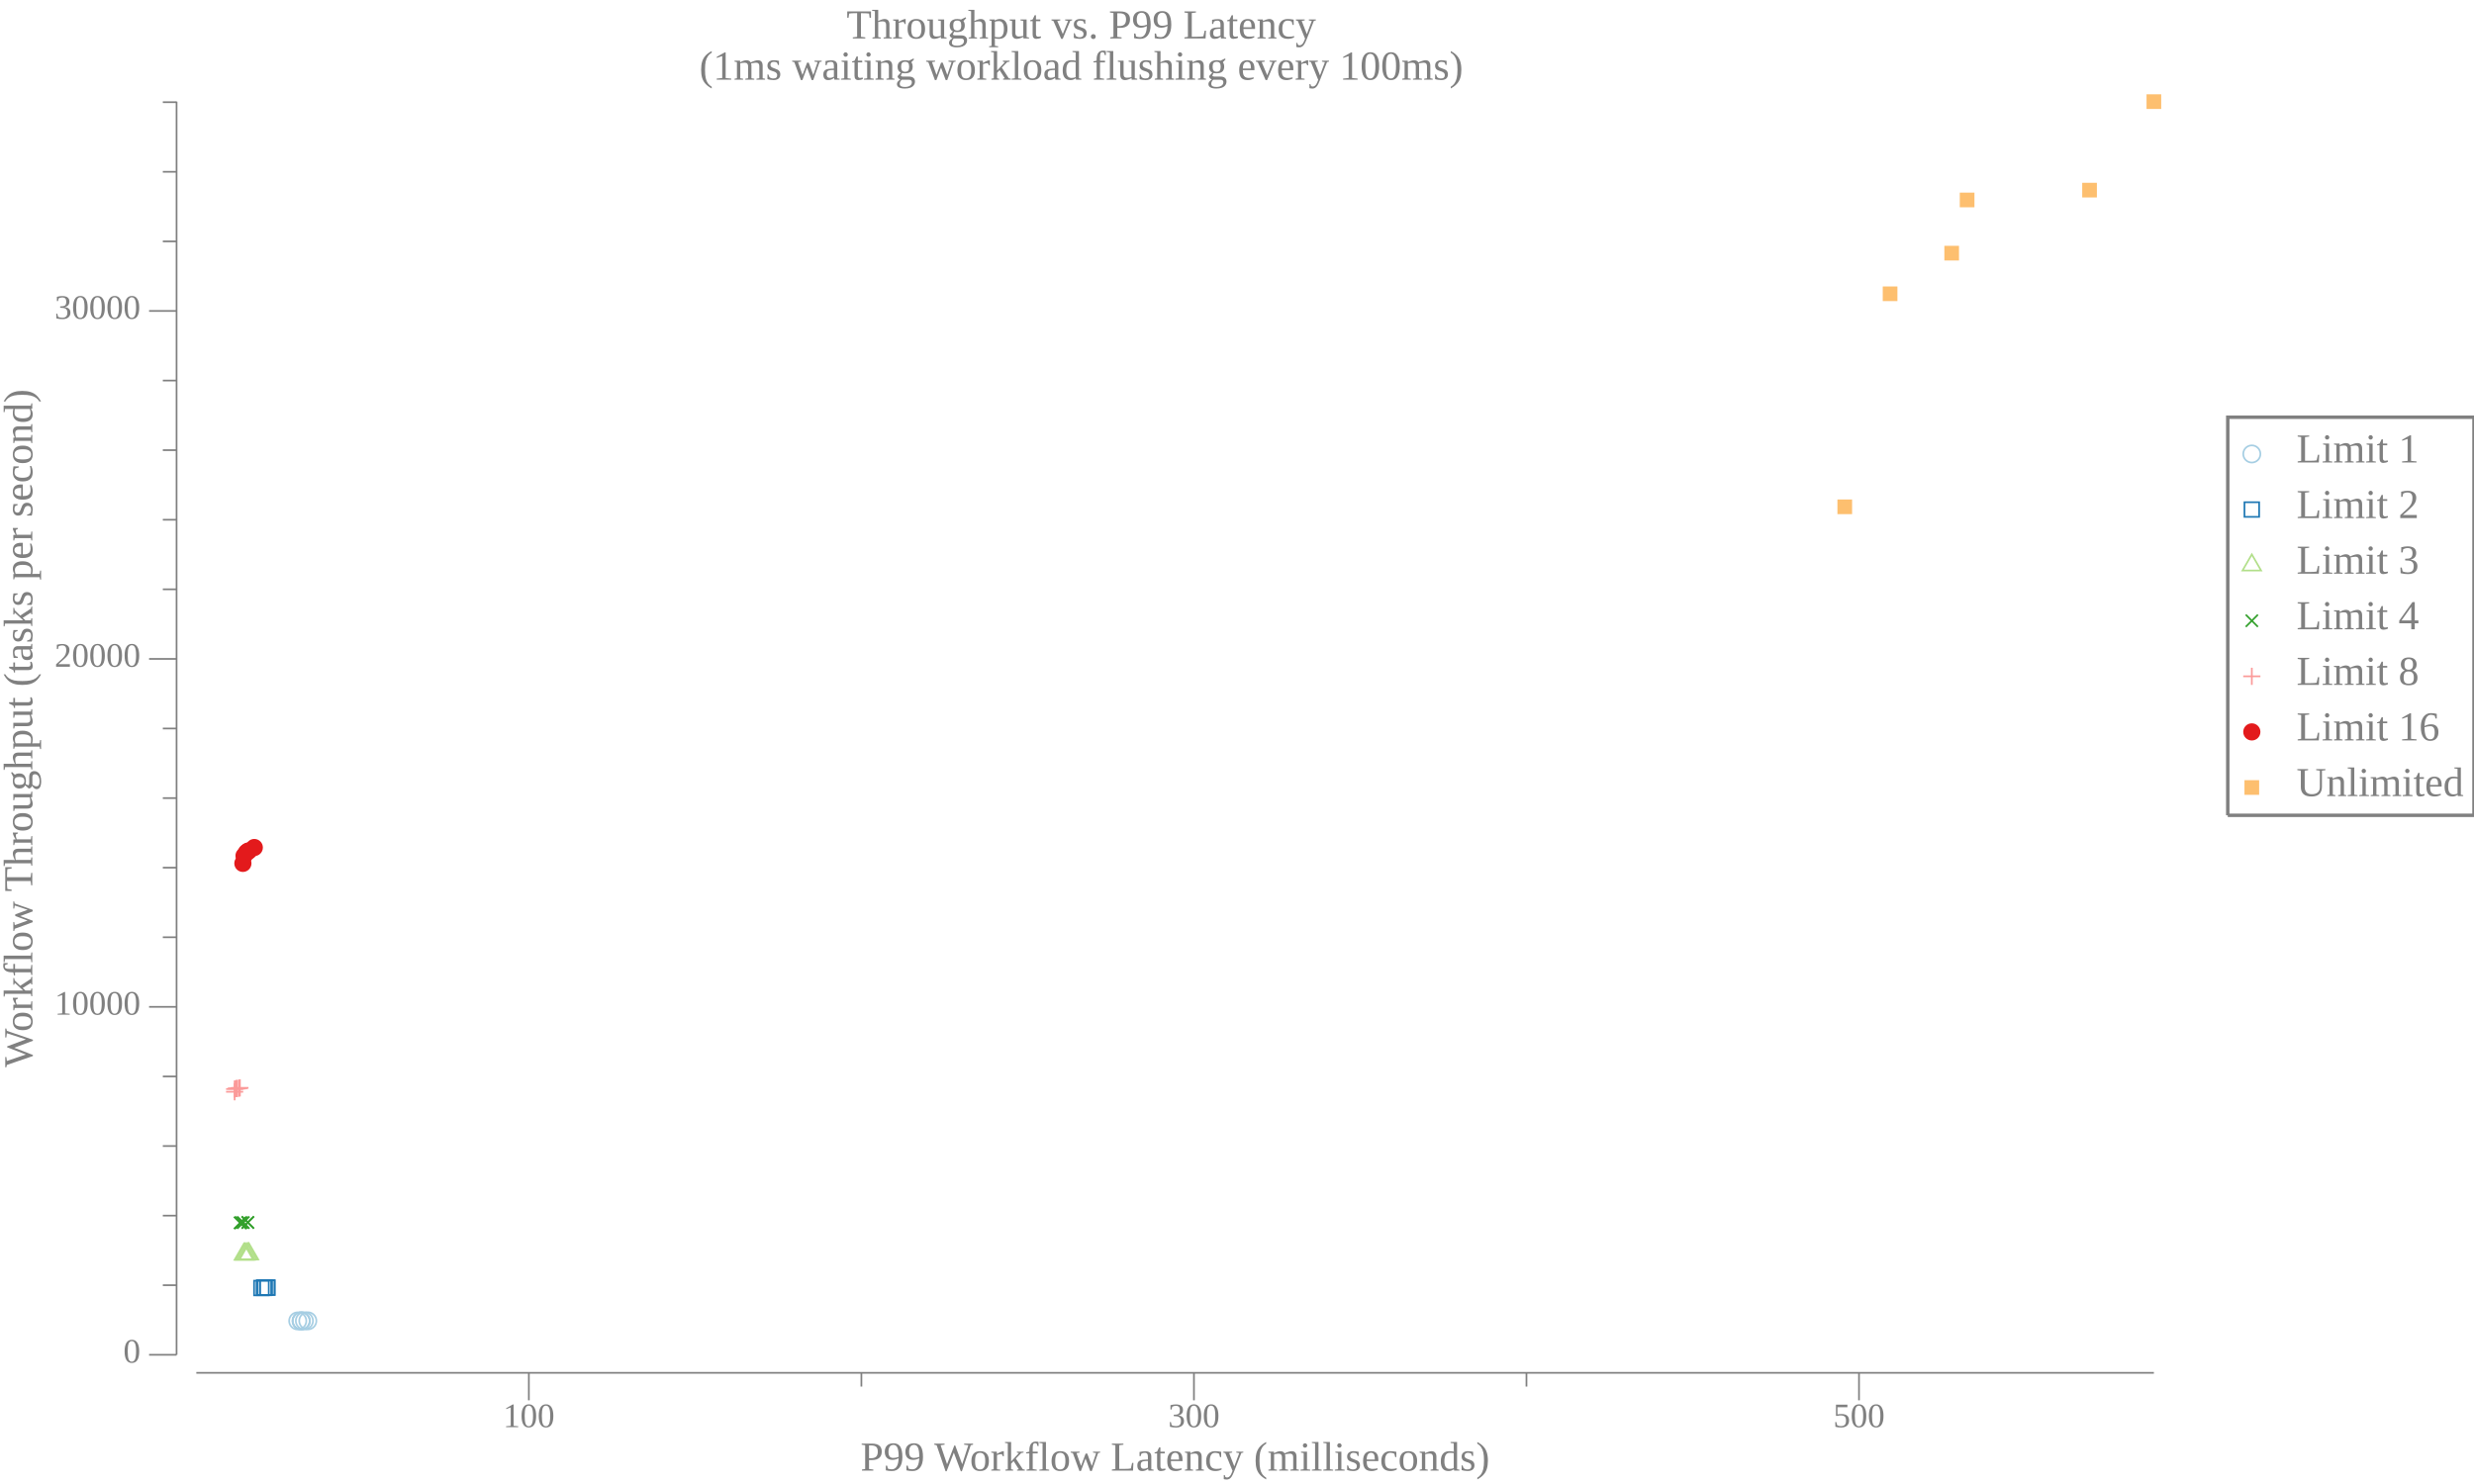
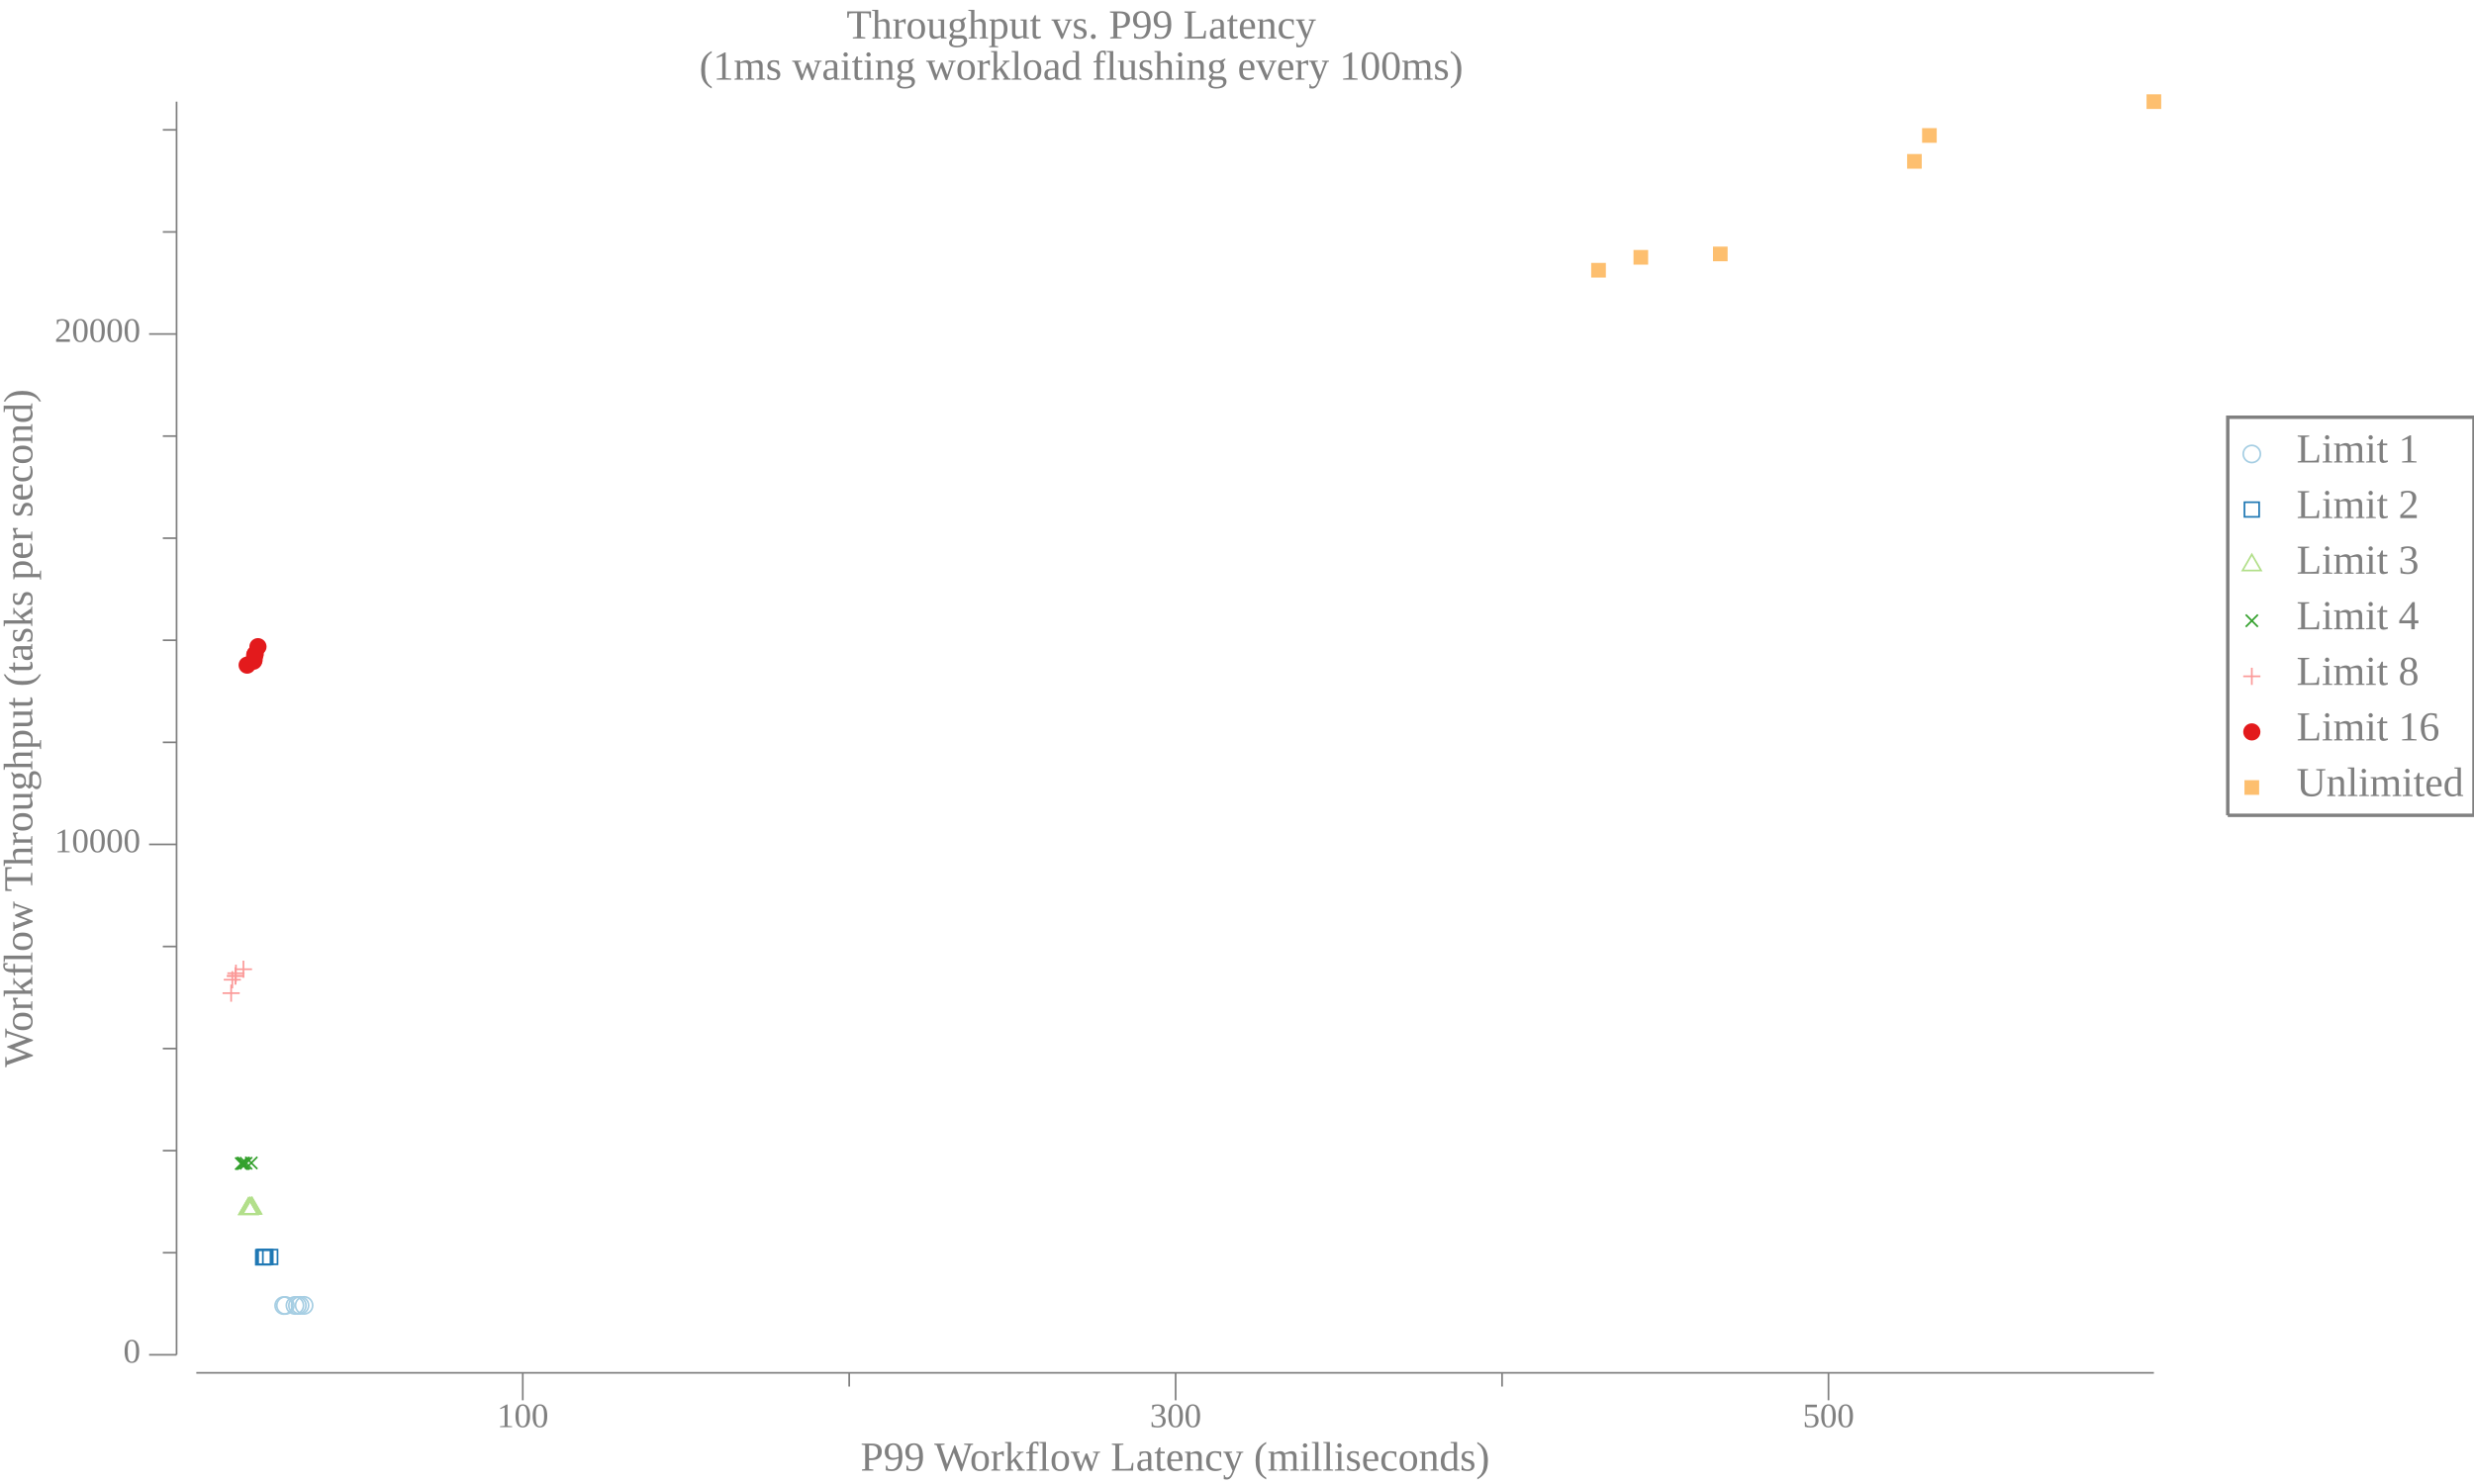
<svg xmlns="http://www.w3.org/2000/svg" width="720pt" height="432pt" viewBox="0 0 720 432">
  <g transform="scale(1, -1) translate(0, -432)">
    <path d="M657.84,299.85A2.5,2.5 0 1 1 652.84,299.85A2.5,2.5 0 1 1 657.84,299.85Z" style="fill:none;stroke:#A6CEE3;stroke-width:0.5" />
    <text x="668.34" y="-297.37" transform="scale(1, -1)" style="font-family:Liberation Serif;font-variant:normal;font-weight:normal;font-style:normal;font-size:12px;fill:#808080">Limit 1</text>
    <path d="M653.2,281.54L657.47,281.54L657.47,285.8L653.2,285.8Z" style="fill:none;stroke:#1F78B4;stroke-width:0.5" />
    <text x="668.34" y="-281.18" transform="scale(1, -1)" style="font-family:Liberation Serif;font-variant:normal;font-weight:normal;font-style:normal;font-size:12px;fill:#808080">Limit 2</text>
    <path d="M655.34,270.61L652.63,265.92L658.04,265.92Z" style="fill:none;stroke:#B2DF8A;stroke-width:0.5" />
    <text x="668.34" y="-265" transform="scale(1, -1)" style="font-family:Liberation Serif;font-variant:normal;font-weight:normal;font-style:normal;font-size:12px;fill:#808080">Limit 3</text>
    <path d="M653.57,249.53L657.11,253.07" style="fill:none;stroke:#33A02C;stroke-width:0.5" />
    <path d="M653.57,253.07L657.11,249.53" style="fill:none;stroke:#33A02C;stroke-width:0.5" />
    <text x="668.34" y="-248.82" transform="scale(1, -1)" style="font-family:Liberation Serif;font-variant:normal;font-weight:normal;font-style:normal;font-size:12px;fill:#808080">Limit 4</text>
    <path d="M655.34,237.62L655.34,232.62" style="fill:none;stroke:#FB9A99;stroke-width:0.5" />
    <path d="M652.84,235.12L657.84,235.12" style="fill:none;stroke:#FB9A99;stroke-width:0.5" />
    <text x="668.34" y="-232.63" transform="scale(1, -1)" style="font-family:Liberation Serif;font-variant:normal;font-weight:normal;font-style:normal;font-size:12px;fill:#808080">Limit 8</text>
    <path d="M657.84,218.94A2.5,2.5 0 1 1 652.84,218.94A2.5,2.5 0 1 1 657.84,218.94Z" style="fill:#E31A1C" />
    <text x="668.34" y="-216.45" transform="scale(1, -1)" style="font-family:Liberation Serif;font-variant:normal;font-weight:normal;font-style:normal;font-size:12px;fill:#808080">Limit 16</text>
    <path d="M653.2,200.62L657.47,200.62L657.47,204.89L653.2,204.89Z" style="fill:#FDBF6F" />
    <text x="668.34" y="-200.26" transform="scale(1, -1)" style="font-family:Liberation Serif;font-variant:normal;font-weight:normal;font-style:normal;font-size:12px;fill:#808080">Unlimited</text>
    <path d="M648.34,194.66L648.34,310.54L720,310.54L720,194.66L648.34,194.66" style="fill:none;stroke:#808080" />
    <path d="M0,0L629.34,0L629.34,432L0,432Z" style="fill:#-8000000000000000-8000000000000000-8000000000000000;fill-opacity:0" />
    <text x="246.35" y="-420.81" transform="scale(1, -1)" style="font-family:Liberation Serif;font-variant:normal;font-weight:normal;font-style:normal;font-size:12px;fill:#808080">Throughput vs. P99 Latency</text>
    <text x="203.52" y="-408.81" transform="scale(1, -1)" style="font-family:Liberation Serif;font-variant:normal;font-weight:normal;font-style:normal;font-size:12px;fill:#808080">(1ms waiting workload flushing every 100ms)</text>
    <text x="250.43" y="-3.902" transform="scale(1, -1)" style="font-family:Liberation Serif;font-variant:normal;font-weight:normal;font-style:normal;font-size:12px;fill:#808080">P99 Workflow Latency (milliseconds)</text>
-     <text x="146.41" y="-16.541" transform="scale(1, -1)" style="font-family:Liberation Serif;font-variant:normal;font-weight:normal;font-style:normal;font-size:10px;fill:#808080">100</text>
-     <text x="339.97" y="-16.541" transform="scale(1, -1)" style="font-family:Liberation Serif;font-variant:normal;font-weight:normal;font-style:normal;font-size:10px;fill:#808080">300</text>
-     <text x="533.52" y="-16.541" transform="scale(1, -1)" style="font-family:Liberation Serif;font-variant:normal;font-weight:normal;font-style:normal;font-size:10px;fill:#808080">500</text>
-     <path d="M153.91,24.363L153.91,32.363" style="fill:none;stroke:#808080;stroke-width:0.5" />
-     <path d="M347.47,24.363L347.47,32.363" style="fill:none;stroke:#808080;stroke-width:0.5" />
-     <path d="M541.02,24.363L541.02,32.363" style="fill:none;stroke:#808080;stroke-width:0.5" />
-     <path d="M250.69,28.363L250.69,32.363" style="fill:none;stroke:#808080;stroke-width:0.5" />
-     <path d="M444.24,28.363L444.24,32.363" style="fill:none;stroke:#808080;stroke-width:0.5" />
+     <text x="144.64" y="-16.541" transform="scale(1, -1)" style="font-family:Liberation Serif;font-variant:normal;font-weight:normal;font-style:normal;font-size:10px;fill:#808080">100</text>
+     <text x="334.64" y="-16.541" transform="scale(1, -1)" style="font-family:Liberation Serif;font-variant:normal;font-weight:normal;font-style:normal;font-size:10px;fill:#808080">300</text>
+     <text x="524.64" y="-16.541" transform="scale(1, -1)" style="font-family:Liberation Serif;font-variant:normal;font-weight:normal;font-style:normal;font-size:10px;fill:#808080">500</text>
+     <path d="M152.14,24.363L152.14,32.363" style="fill:none;stroke:#808080;stroke-width:0.5" />
+     <path d="M342.14,24.363L342.14,32.363" style="fill:none;stroke:#808080;stroke-width:0.5" />
+     <path d="M532.14,24.363L532.14,32.363" style="fill:none;stroke:#808080;stroke-width:0.5" />
+     <path d="M247.14,28.363L247.14,32.363" style="fill:none;stroke:#808080;stroke-width:0.5" />
+     <path d="M437.14,28.363L437.14,32.363" style="fill:none;stroke:#808080;stroke-width:0.5" />
    <path d="M57.135,32.363L626.84,32.363" style="fill:none;stroke:#808080;stroke-width:0.5" />
    <g transform="rotate(90)">
      <text x="121.29" y="9.387" transform="scale(1, -1)" style="font-family:Liberation Serif;font-variant:normal;font-weight:normal;font-style:normal;font-size:12px;fill:#808080">Workflow Throughput (tasks per second)</text>
    </g>
    <text x="35.885" y="-35.328" transform="scale(1, -1)" style="font-family:Liberation Serif;font-variant:normal;font-weight:normal;font-style:normal;font-size:10px;fill:#808080">0</text>
-     <text x="15.885" y="-136.62" transform="scale(1, -1)" style="font-family:Liberation Serif;font-variant:normal;font-weight:normal;font-style:normal;font-size:10px;fill:#808080">10000</text>
-     <text x="15.885" y="-237.9" transform="scale(1, -1)" style="font-family:Liberation Serif;font-variant:normal;font-weight:normal;font-style:normal;font-size:10px;fill:#808080">20000</text>
-     <text x="15.885" y="-339.19" transform="scale(1, -1)" style="font-family:Liberation Serif;font-variant:normal;font-weight:normal;font-style:normal;font-size:10px;fill:#808080">30000</text>
+     <text x="15.885" y="-183.9" transform="scale(1, -1)" style="font-family:Liberation Serif;font-variant:normal;font-weight:normal;font-style:normal;font-size:10px;fill:#808080">10000</text>
+     <text x="15.885" y="-332.48" transform="scale(1, -1)" style="font-family:Liberation Serif;font-variant:normal;font-weight:normal;font-style:normal;font-size:10px;fill:#808080">20000</text>
    <path d="M43.385,37.613L51.385,37.613" style="fill:none;stroke:#808080;stroke-width:0.5" />
-     <path d="M43.385,138.9L51.385,138.9" style="fill:none;stroke:#808080;stroke-width:0.5" />
-     <path d="M43.385,240.19L51.385,240.19" style="fill:none;stroke:#808080;stroke-width:0.5" />
-     <path d="M43.385,341.48L51.385,341.48" style="fill:none;stroke:#808080;stroke-width:0.5" />
-     <path d="M47.385,57.871L51.385,57.871" style="fill:none;stroke:#808080;stroke-width:0.5" />
-     <path d="M47.385,78.128L51.385,78.128" style="fill:none;stroke:#808080;stroke-width:0.5" />
-     <path d="M47.385,98.386L51.385,98.386" style="fill:none;stroke:#808080;stroke-width:0.5" />
-     <path d="M47.385,118.64L51.385,118.64" style="fill:none;stroke:#808080;stroke-width:0.5" />
-     <path d="M47.385,159.16L51.385,159.16" style="fill:none;stroke:#808080;stroke-width:0.5" />
-     <path d="M47.385,179.42L51.385,179.42" style="fill:none;stroke:#808080;stroke-width:0.5" />
-     <path d="M47.385,199.67L51.385,199.67" style="fill:none;stroke:#808080;stroke-width:0.5" />
-     <path d="M47.385,219.93L51.385,219.93" style="fill:none;stroke:#808080;stroke-width:0.5" />
-     <path d="M47.385,260.45L51.385,260.45" style="fill:none;stroke:#808080;stroke-width:0.5" />
-     <path d="M47.385,280.7L51.385,280.7" style="fill:none;stroke:#808080;stroke-width:0.5" />
-     <path d="M47.385,300.96L51.385,300.96" style="fill:none;stroke:#808080;stroke-width:0.5" />
-     <path d="M47.385,321.22L51.385,321.22" style="fill:none;stroke:#808080;stroke-width:0.5" />
-     <path d="M47.385,361.73L51.385,361.73" style="fill:none;stroke:#808080;stroke-width:0.5" />
-     <path d="M47.385,381.99L51.385,381.99" style="fill:none;stroke:#808080;stroke-width:0.5" />
-     <path d="M47.385,402.25L51.385,402.25" style="fill:none;stroke:#808080;stroke-width:0.5" />
+     <path d="M43.385,186.19L51.385,186.19" style="fill:none;stroke:#808080;stroke-width:0.5" />
+     <path d="M43.385,334.77L51.385,334.77" style="fill:none;stroke:#808080;stroke-width:0.5" />
+     <path d="M47.385,67.328L51.385,67.328" style="fill:none;stroke:#808080;stroke-width:0.5" />
+     <path d="M47.385,97.044L51.385,97.044" style="fill:none;stroke:#808080;stroke-width:0.5" />
+     <path d="M47.385,126.76L51.385,126.76" style="fill:none;stroke:#808080;stroke-width:0.5" />
+     <path d="M47.385,156.47L51.385,156.47" style="fill:none;stroke:#808080;stroke-width:0.5" />
+     <path d="M47.385,215.9L51.385,215.9" style="fill:none;stroke:#808080;stroke-width:0.5" />
+     <path d="M47.385,245.62L51.385,245.62" style="fill:none;stroke:#808080;stroke-width:0.5" />
+     <path d="M47.385,275.33L51.385,275.33" style="fill:none;stroke:#808080;stroke-width:0.5" />
+     <path d="M47.385,305.05L51.385,305.05" style="fill:none;stroke:#808080;stroke-width:0.5" />
+     <path d="M47.385,364.48L51.385,364.48" style="fill:none;stroke:#808080;stroke-width:0.5" />
+     <path d="M47.385,394.2L51.385,394.2" style="fill:none;stroke:#808080;stroke-width:0.5" />
    <path d="M51.385,37.613L51.385,402.41" style="fill:none;stroke:#808080;stroke-width:0.5" />
-     <path d="M89.144,47.478A2.5,2.5 0 1 1 84.144,47.478A2.5,2.5 0 1 1 89.144,47.478Z" style="fill:none;stroke:#A6CEE3;stroke-width:0.5" />
-     <path d="M90.135,47.479A2.5,2.5 0 1 1 85.135,47.479A2.5,2.5 0 1 1 90.135,47.479Z" style="fill:none;stroke:#A6CEE3;stroke-width:0.5" />
-     <path d="M90.143,47.482A2.5,2.5 0 1 1 85.143,47.482A2.5,2.5 0 1 1 90.143,47.482Z" style="fill:none;stroke:#A6CEE3;stroke-width:0.5" />
-     <path d="M90.191,47.489A2.5,2.5 0 1 1 85.191,47.489A2.5,2.5 0 1 1 90.191,47.489Z" style="fill:none;stroke:#A6CEE3;stroke-width:0.5" />
-     <path d="M91.09,47.498A2.5,2.5 0 1 1 86.09,47.498A2.5,2.5 0 1 1 91.09,47.498Z" style="fill:none;stroke:#A6CEE3;stroke-width:0.5" />
-     <path d="M92.08,47.499A2.5,2.5 0 1 1 87.08,47.499A2.5,2.5 0 1 1 92.08,47.499Z" style="fill:none;stroke:#A6CEE3;stroke-width:0.5" />
-     <path d="M73.944,54.917L78.212,54.917L78.212,59.184L73.944,59.184Z" style="fill:none;stroke:#1F78B4;stroke-width:0.5" />
-     <path d="M74.676,54.947L78.944,54.947L78.944,59.215L74.676,59.215Z" style="fill:none;stroke:#1F78B4;stroke-width:0.5" />
-     <path d="M74.8,55.018L79.068,55.018L79.068,59.286L74.8,59.286Z" style="fill:none;stroke:#1F78B4;stroke-width:0.5" />
-     <path d="M74.883,55.028L79.151,55.028L79.151,59.296L74.883,59.296Z" style="fill:none;stroke:#1F78B4;stroke-width:0.5" />
-     <path d="M75.638,55.038L79.906,55.038L79.906,59.306L75.638,59.306Z" style="fill:none;stroke:#1F78B4;stroke-width:0.5" />
-     <path d="M75.672,55.038L79.94,55.038L79.94,59.306L75.672,59.306Z" style="fill:none;stroke:#1F78B4;stroke-width:0.5" />
-     <path d="M70.984,69.97L68.278,65.282L73.69,65.282Z" style="fill:none;stroke:#B2DF8A;stroke-width:0.5" />
-     <path d="M71.278,69.98L68.572,65.293L73.985,65.293Z" style="fill:none;stroke:#B2DF8A;stroke-width:0.5" />
-     <path d="M71.472,69.99L68.766,65.303L74.179,65.303Z" style="fill:none;stroke:#B2DF8A;stroke-width:0.5" />
-     <path d="M72.013,70.021L69.307,65.333L74.719,65.333Z" style="fill:none;stroke:#B2DF8A;stroke-width:0.5" />
-     <path d="M72.023,70.031L69.317,65.343L74.729,65.343Z" style="fill:none;stroke:#B2DF8A;stroke-width:0.5" />
-     <path d="M72.443,70.071L69.737,65.384L75.149,65.384Z" style="fill:none;stroke:#B2DF8A;stroke-width:0.5" />
-     <path d="M68.086,74.254L71.621,77.789" style="fill:none;stroke:#33A02C;stroke-width:0.5" />
-     <path d="M68.086,77.789L71.621,74.254" style="fill:none;stroke:#33A02C;stroke-width:0.5" />
-     <path d="M68.268,74.274L71.804,77.81" style="fill:none;stroke:#33A02C;stroke-width:0.5" />
-     <path d="M68.268,77.81L71.804,74.274" style="fill:none;stroke:#33A02C;stroke-width:0.5" />
-     <path d="M68.609,74.335L72.144,77.87" style="fill:none;stroke:#33A02C;stroke-width:0.5" />
-     <path d="M68.609,77.87L72.144,74.335" style="fill:none;stroke:#33A02C;stroke-width:0.5" />
-     <path d="M69.066,74.335L72.601,77.87" style="fill:none;stroke:#33A02C;stroke-width:0.5" />
-     <path d="M69.066,77.87L72.601,74.335" style="fill:none;stroke:#33A02C;stroke-width:0.5" />
-     <path d="M70.352,74.345L73.887,77.881" style="fill:none;stroke:#33A02C;stroke-width:0.5" />
-     <path d="M70.352,77.881L73.887,74.345" style="fill:none;stroke:#33A02C;stroke-width:0.5" />
-     <path d="M70.358,74.386L73.893,77.921" style="fill:none;stroke:#33A02C;stroke-width:0.5" />
-     <path d="M70.358,77.921L73.893,74.386" style="fill:none;stroke:#33A02C;stroke-width:0.5" />
-     <path d="M68.283,116.68L68.283,111.68" style="fill:none;stroke:#FB9A99;stroke-width:0.5" />
-     <path d="M65.783,114.18L70.783,114.18" style="fill:none;stroke:#FB9A99;stroke-width:0.5" />
-     <path d="M68.295,117.48L68.295,112.48" style="fill:none;stroke:#FB9A99;stroke-width:0.5" />
-     <path d="M65.795,114.98L70.795,114.98" style="fill:none;stroke:#FB9A99;stroke-width:0.5" />
-     <path d="M68.746,117.62L68.746,112.62" style="fill:none;stroke:#FB9A99;stroke-width:0.5" />
-     <path d="M66.246,115.12L71.246,115.12" style="fill:none;stroke:#FB9A99;stroke-width:0.5" />
-     <path d="M68.987,117.62L68.987,112.62" style="fill:none;stroke:#FB9A99;stroke-width:0.5" />
-     <path d="M66.487,115.12L71.487,115.12" style="fill:none;stroke:#FB9A99;stroke-width:0.5" />
-     <path d="M69.531,117.73L69.531,112.73" style="fill:none;stroke:#FB9A99;stroke-width:0.5" />
-     <path d="M67.031,115.23L72.031,115.23" style="fill:none;stroke:#FB9A99;stroke-width:0.5" />
-     <path d="M69.819,117.82L69.819,112.82" style="fill:none;stroke:#FB9A99;stroke-width:0.5" />
-     <path d="M67.319,115.32L72.319,115.32" style="fill:none;stroke:#FB9A99;stroke-width:0.5" />
-     <path d="M73.186,180.67A2.5,2.5 0 1 1 68.186,180.67A2.5,2.5 0 1 1 73.186,180.67Z" style="fill:#E31A1C" />
-     <path d="M73.521,182.88A2.5,2.5 0 1 1 68.521,182.88A2.5,2.5 0 1 1 73.521,182.88Z" style="fill:#E31A1C" />
-     <path d="M74.195,183.83A2.5,2.5 0 1 1 69.195,183.83A2.5,2.5 0 1 1 74.195,183.83Z" style="fill:#E31A1C" />
-     <path d="M74.628,184.16A2.5,2.5 0 1 1 69.628,184.16A2.5,2.5 0 1 1 74.628,184.16Z" style="fill:#E31A1C" />
-     <path d="M74.919,184.31A2.5,2.5 0 1 1 69.919,184.31A2.5,2.5 0 1 1 74.919,184.31Z" style="fill:#E31A1C" />
-     <path d="M76.507,185.28A2.5,2.5 0 1 1 71.507,185.28A2.5,2.5 0 1 1 76.507,185.28Z" style="fill:#E31A1C" />
-     <path d="M534.74,282.33L539.01,282.33L539.01,286.6L534.74,286.6Z" style="fill:#FDBF6F" />
-     <path d="M547.93,344.35L552.2,344.35L552.2,348.61L547.93,348.61Z" style="fill:#FDBF6F" />
-     <path d="M565.86,356.17L570.12,356.17L570.12,360.44L565.86,360.44Z" style="fill:#FDBF6F" />
-     <path d="M570.35,371.66L574.62,371.66L574.62,375.93L570.35,375.93Z" style="fill:#FDBF6F" />
-     <path d="M605.98,374.52L610.25,374.52L610.25,378.79L605.98,378.79Z" style="fill:#FDBF6F" />
+     <path d="M85.051,51.948A2.5,2.5 0 1 1 80.051,51.948A2.5,2.5 0 1 1 85.051,51.948Z" style="fill:none;stroke:#A6CEE3;stroke-width:0.5" />
+     <path d="M85.551,51.966A2.5,2.5 0 1 1 80.551,51.966A2.5,2.5 0 1 1 85.551,51.966Z" style="fill:none;stroke:#A6CEE3;stroke-width:0.5" />
+     <path d="M88.329,51.981A2.5,2.5 0 1 1 83.329,51.981A2.5,2.5 0 1 1 88.329,51.981Z" style="fill:none;stroke:#A6CEE3;stroke-width:0.5" />
+     <path d="M89.051,51.982A2.5,2.5 0 1 1 84.051,51.982A2.5,2.5 0 1 1 89.051,51.982Z" style="fill:none;stroke:#A6CEE3;stroke-width:0.5" />
+     <path d="M89.823,51.994A2.5,2.5 0 1 1 84.823,51.994A2.5,2.5 0 1 1 89.823,51.994Z" style="fill:none;stroke:#A6CEE3;stroke-width:0.5" />
+     <path d="M90.998,51.998A2.5,2.5 0 1 1 85.998,51.998A2.5,2.5 0 1 1 90.998,51.998Z" style="fill:none;stroke:#A6CEE3;stroke-width:0.5" />
+     <path d="M74.453,63.843L78.721,63.843L78.721,68.11L74.453,68.11Z" style="fill:none;stroke:#1F78B4;stroke-width:0.5" />
+     <path d="M74.634,63.887L78.902,63.887L78.902,68.155L74.634,68.155Z" style="fill:none;stroke:#1F78B4;stroke-width:0.5" />
+     <path d="M74.741,63.902L79.009,63.902L79.009,68.17L74.741,68.17Z" style="fill:none;stroke:#1F78B4;stroke-width:0.5" />
+     <path d="M75.025,63.917L79.292,63.917L79.292,68.185L75.025,68.185Z" style="fill:none;stroke:#1F78B4;stroke-width:0.5" />
+     <path d="M75.074,63.932L79.342,63.932L79.342,68.199L75.074,68.199Z" style="fill:none;stroke:#1F78B4;stroke-width:0.5" />
+     <path d="M76.499,63.961L80.767,63.961L80.767,68.229L76.499,68.229Z" style="fill:none;stroke:#1F78B4;stroke-width:0.5" />
+     <path d="M72.294,83.201L69.588,78.514L75.001,78.514Z" style="fill:none;stroke:#B2DF8A;stroke-width:0.5" />
+     <path d="M72.3,83.216L69.594,78.529L75.007,78.529Z" style="fill:none;stroke:#B2DF8A;stroke-width:0.5" />
+     <path d="M72.735,83.276L70.029,78.588L75.442,78.588Z" style="fill:none;stroke:#B2DF8A;stroke-width:0.5" />
+     <path d="M72.827,83.29L70.12,78.603L75.533,78.603Z" style="fill:none;stroke:#B2DF8A;stroke-width:0.5" />
+     <path d="M73.209,83.335L70.503,78.648L75.916,78.648Z" style="fill:none;stroke:#B2DF8A;stroke-width:0.5" />
+     <path d="M73.374,83.35L70.667,78.662L76.08,78.662Z" style="fill:none;stroke:#B2DF8A;stroke-width:0.5" />
+     <path d="M68.437,91.502L71.973,95.038" style="fill:none;stroke:#33A02C;stroke-width:0.5" />
+     <path d="M68.437,95.038L71.973,91.502" style="fill:none;stroke:#33A02C;stroke-width:0.5" />
+     <path d="M68.776,91.547L72.312,95.082" style="fill:none;stroke:#33A02C;stroke-width:0.5" />
+     <path d="M68.776,95.082L72.312,91.547" style="fill:none;stroke:#33A02C;stroke-width:0.5" />
+     <path d="M69.136,91.562L72.671,95.097" style="fill:none;stroke:#33A02C;stroke-width:0.5" />
+     <path d="M69.136,95.097L72.671,91.562" style="fill:none;stroke:#33A02C;stroke-width:0.5" />
+     <path d="M69.137,91.606L72.673,95.142" style="fill:none;stroke:#33A02C;stroke-width:0.5" />
+     <path d="M69.137,95.142L72.673,91.606" style="fill:none;stroke:#33A02C;stroke-width:0.5" />
+     <path d="M69.846,91.606L73.382,95.142" style="fill:none;stroke:#33A02C;stroke-width:0.5" />
+     <path d="M69.846,95.142L73.382,91.606" style="fill:none;stroke:#33A02C;stroke-width:0.5" />
+     <path d="M71.363,91.695L74.898,95.231" style="fill:none;stroke:#33A02C;stroke-width:0.5" />
+     <path d="M71.363,95.231L74.898,91.695" style="fill:none;stroke:#33A02C;stroke-width:0.5" />
+     <path d="M67.268,145.39L67.268,140.39" style="fill:none;stroke:#FB9A99;stroke-width:0.5" />
+     <path d="M64.768,142.89L69.768,142.89" style="fill:none;stroke:#FB9A99;stroke-width:0.5" />
+     <path d="M67.61,149.3L67.61,144.3" style="fill:none;stroke:#FB9A99;stroke-width:0.5" />
+     <path d="M65.11,146.8L70.11,146.8" style="fill:none;stroke:#FB9A99;stroke-width:0.5" />
+     <path d="M68.532,150.36L68.532,145.36" style="fill:none;stroke:#FB9A99;stroke-width:0.5" />
+     <path d="M66.032,147.86L71.032,147.86" style="fill:none;stroke:#FB9A99;stroke-width:0.5" />
+     <path d="M68.536,150.43L68.536,145.43" style="fill:none;stroke:#FB9A99;stroke-width:0.5" />
+     <path d="M66.036,147.93L71.036,147.93" style="fill:none;stroke:#FB9A99;stroke-width:0.5" />
+     <path d="M68.664,151.19L68.664,146.19" style="fill:none;stroke:#FB9A99;stroke-width:0.5" />
+     <path d="M66.164,148.69L71.164,148.69" style="fill:none;stroke:#FB9A99;stroke-width:0.5" />
+     <path d="M70.846,152.35L70.846,147.35" style="fill:none;stroke:#FB9A99;stroke-width:0.5" />
+     <path d="M68.346,149.85L73.346,149.85" style="fill:none;stroke:#FB9A99;stroke-width:0.5" />
+     <path d="M74.428,238.38A2.5,2.5 0 1 1 69.428,238.38A2.5,2.5 0 1 1 74.428,238.38Z" style="fill:#E31A1C" />
+     <path d="M76.307,239.53A2.5,2.5 0 1 1 71.307,239.53A2.5,2.5 0 1 1 76.307,239.53Z" style="fill:#E31A1C" />
+     <path d="M76.46,239.97A2.5,2.5 0 1 1 71.46,239.97A2.5,2.5 0 1 1 76.46,239.97Z" style="fill:#E31A1C" />
+     <path d="M76.62,241.28A2.5,2.5 0 1 1 71.62,241.28A2.5,2.5 0 1 1 76.62,241.28Z" style="fill:#E31A1C" />
+     <path d="M76.779,241.64A2.5,2.5 0 1 1 71.779,241.64A2.5,2.5 0 1 1 76.779,241.64Z" style="fill:#E31A1C" />
+     <path d="M77.575,243.75A2.5,2.5 0 1 1 72.575,243.75A2.5,2.5 0 1 1 77.575,243.75Z" style="fill:#E31A1C" />
+     <path d="M463.08,351.2L467.35,351.2L467.35,355.47L463.08,355.47Z" style="fill:#FDBF6F" />
+     <path d="M475.39,354.96L479.65,354.96L479.65,359.23L475.39,359.23Z" style="fill:#FDBF6F" />
+     <path d="M498.52,355.94L502.78,355.94L502.78,360.21L498.52,360.21Z" style="fill:#FDBF6F" />
+     <path d="M555.02,382.89L559.28,382.89L559.28,387.16L555.02,387.16Z" style="fill:#FDBF6F" />
+     <path d="M559.38,390.43L563.64,390.43L563.64,394.7L559.38,394.7Z" style="fill:#FDBF6F" />
    <path d="M624.7,400.28L628.97,400.28L628.97,404.55L624.7,404.55Z" style="fill:#FDBF6F" />
  </g>
</svg>
